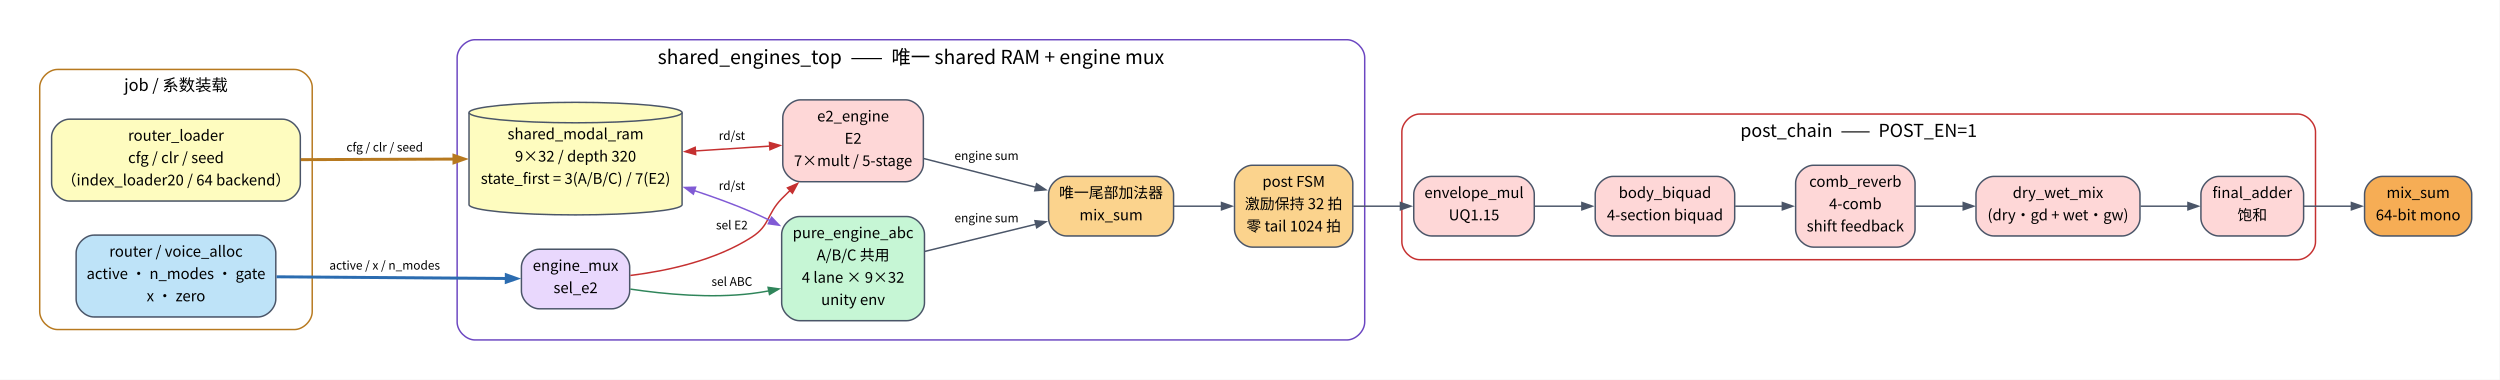
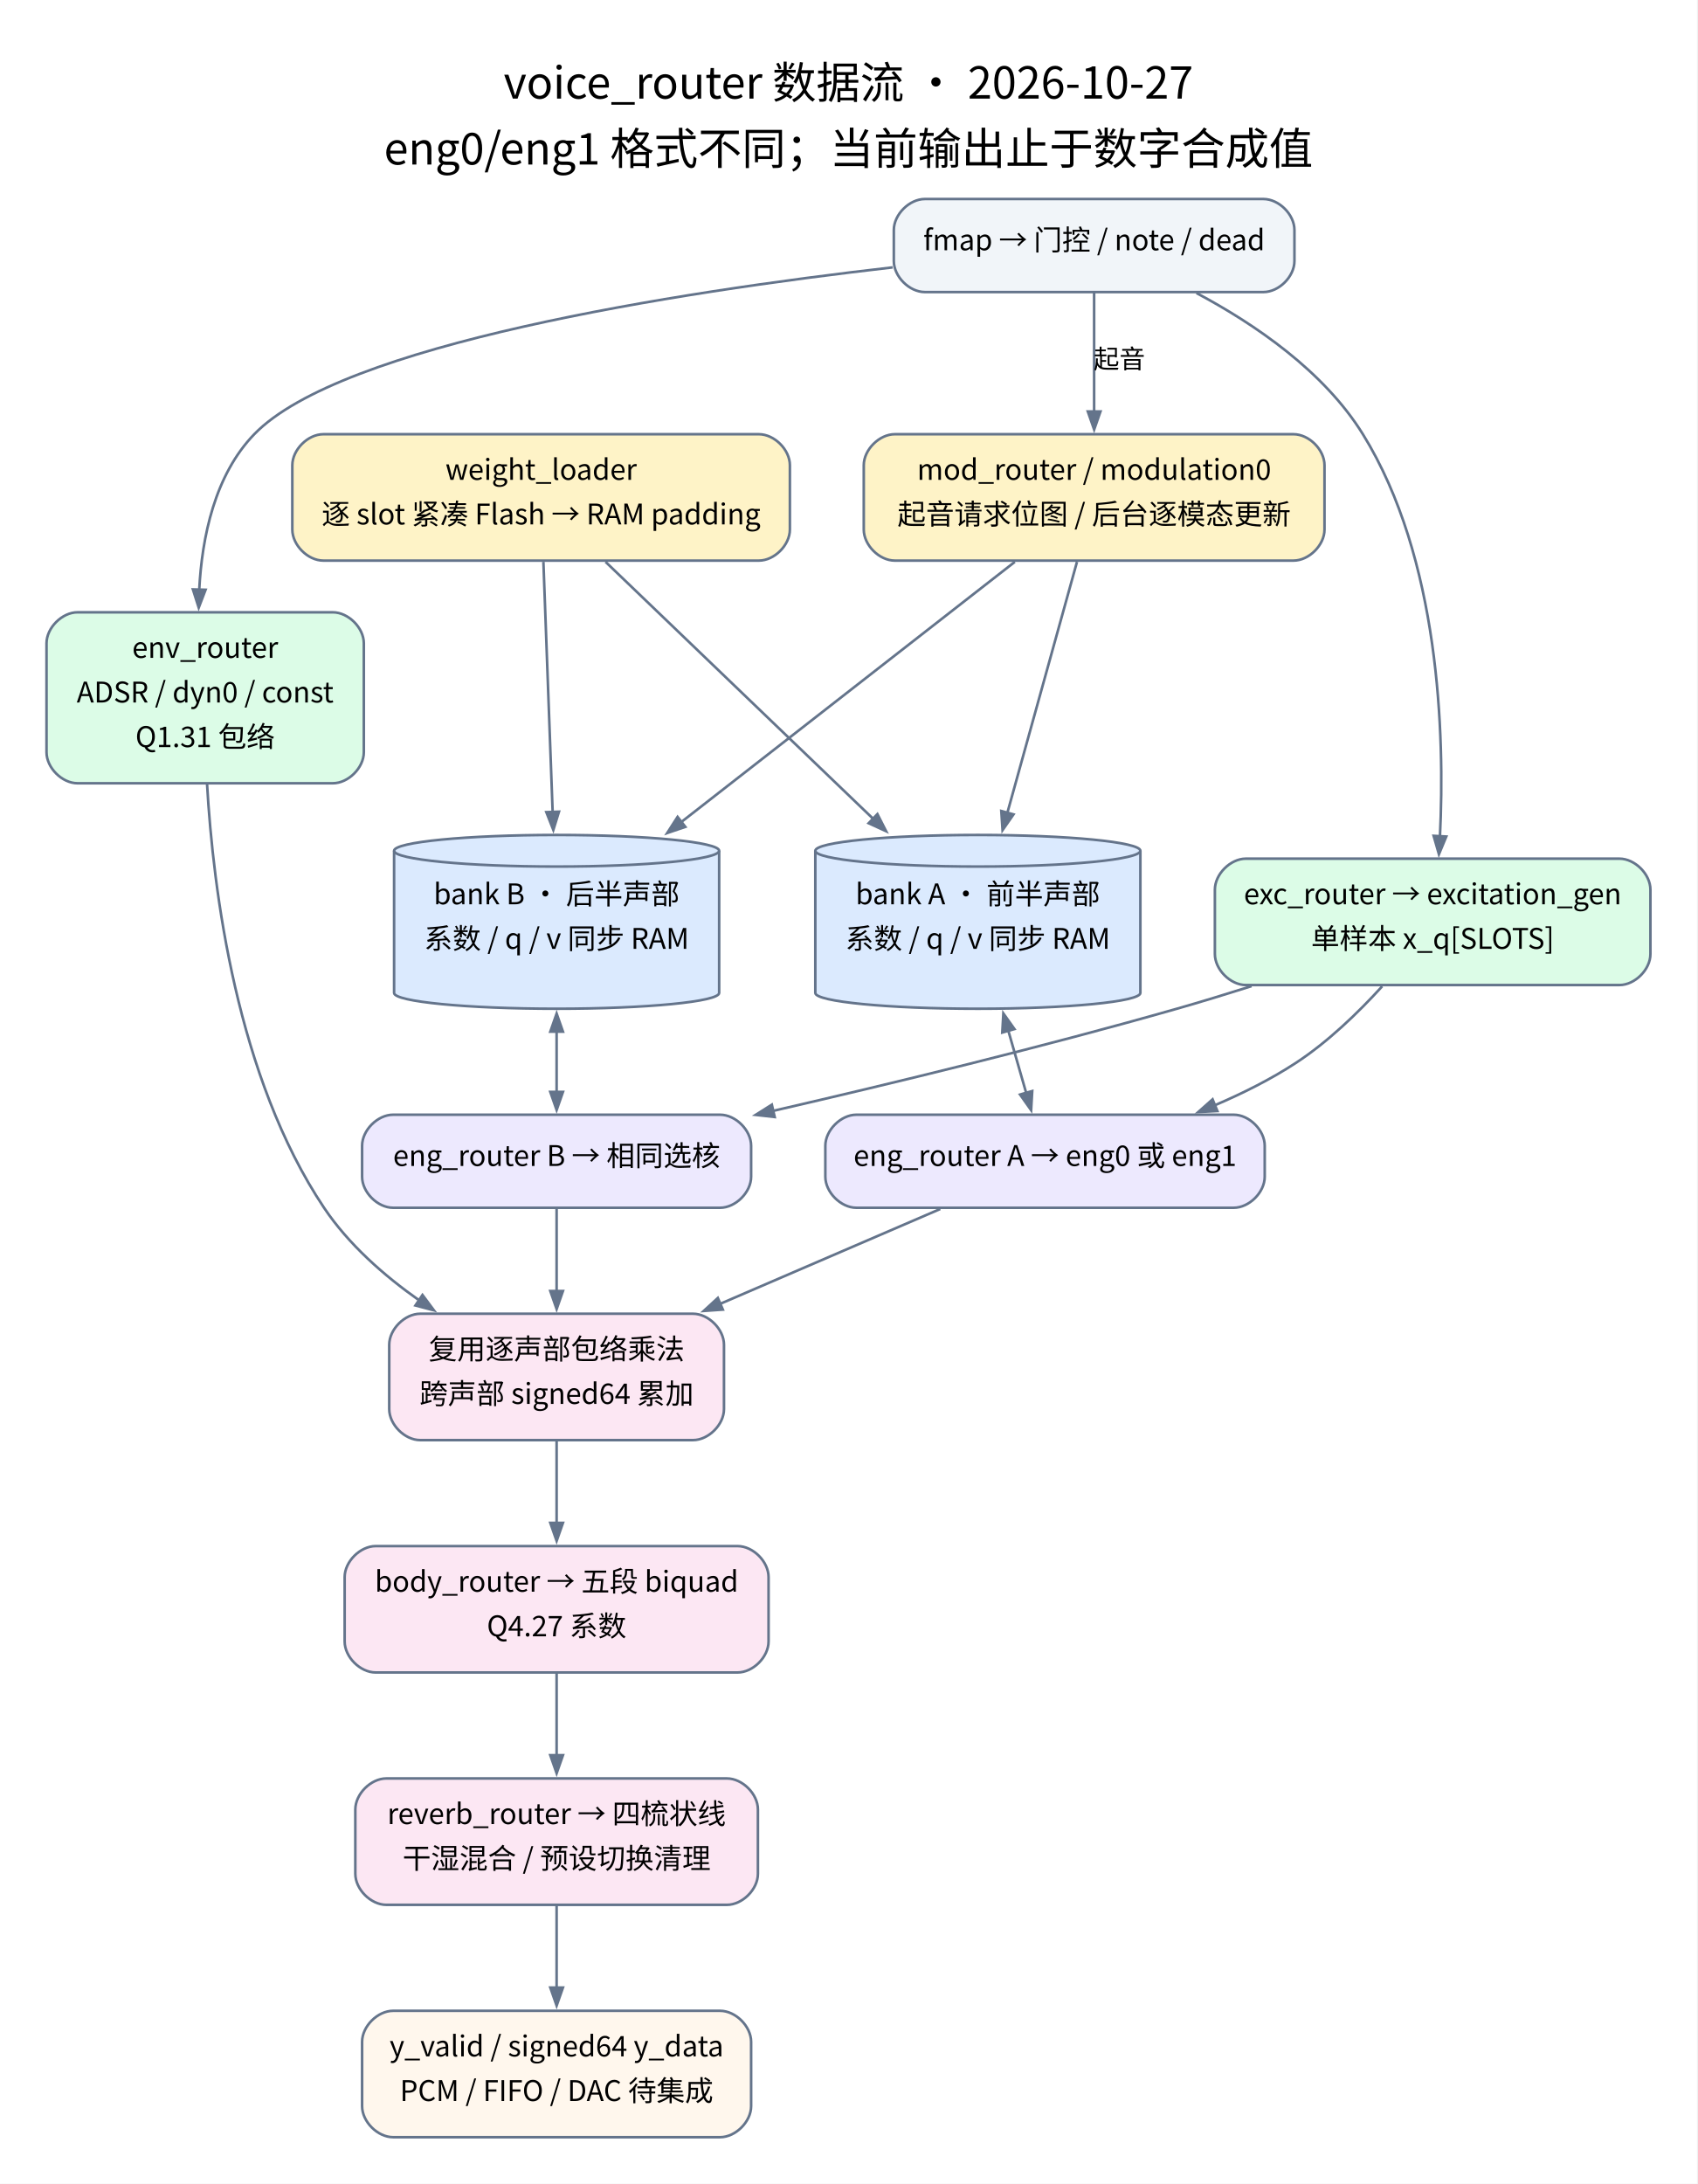
- <svg xmlns="http://www.w3.org/2000/svg" width="1682pt" height="255pt" viewBox="0.00 0.00 1682.00 255.00">
-   <g id="graph0" class="graph" transform="scale(1 1) rotate(0) translate(18.72 236.72)">
-     <polygon fill="white" stroke="none" points="-18.72,18.72 -18.72,-236.72 1662.96,-236.72 1662.96,18.72 -18.72,18.72" />
-     <g id="clust1" class="cluster">
-       <path fill="white" stroke="#b7791f" d="M20,-15C20,-15 179.34,-15 179.34,-15 185.34,-15 191.34,-21 191.34,-27 191.34,-27 191.34,-178 191.34,-178 191.34,-184 185.34,-190 179.34,-190 179.34,-190 20,-190 20,-190 14,-190 8,-184 8,-178 8,-178 8,-27 8,-27 8,-21 14,-15 20,-15" />
-       <text xml:space="preserve" text-anchor="middle" x="99.67" y="-175.55" font-family="Noto Sans CJK TC" font-size="11.00">job / 系数装载</text>
+ <svg xmlns="http://www.w3.org/2000/svg" width="657pt" height="845pt" viewBox="0.00 0.00 657.00 845.00">
+   <g id="graph0" class="graph" transform="scale(1 1) rotate(0) translate(18 826.89)">
+     <polygon fill="white" stroke="none" points="-18,18 -18,-826.89 638.66,-826.89 638.66,18 -18,18" />
+     <text xml:space="preserve" text-anchor="middle" x="310.33" y="-788.74" font-family="Noto Sans CJK SC" font-size="17.00">voice_router 数据流 · 2026-10-27</text>
+     <text xml:space="preserve" text-anchor="middle" x="310.33" y="-763.24" font-family="Noto Sans CJK SC" font-size="17.00">eng0/eng1 格式不同；当前输出止于数字合成值</text>
+     <g id="node1" class="node">
+       <path fill="#f1f5f9" stroke="#64748b" d="M470.91,-749.89C470.91,-749.89 339.88,-749.89 339.88,-749.89 333.88,-749.89 327.88,-743.89 327.88,-737.89 327.88,-737.89 327.88,-725.89 327.88,-725.89 327.88,-719.89 333.88,-713.89 339.88,-713.89 339.88,-713.89 470.91,-713.89 470.91,-713.89 476.91,-713.89 482.91,-719.89 482.91,-725.89 482.91,-725.89 482.91,-737.89 482.91,-737.89 482.91,-743.89 476.91,-749.89 470.91,-749.89" />
+       <text xml:space="preserve" text-anchor="middle" x="405.39" y="-730.06" font-family="Noto Sans CJK SC" font-size="11.00">fmap → 门控 / note / dead</text>
    </g>
-     <g id="clust2" class="cluster">
-       <path fill="white" stroke="#6b46c1" d="M300.84,-8C300.84,-8 887.45,-8 887.45,-8 893.45,-8 899.45,-14 899.45,-20 899.45,-20 899.45,-198 899.45,-198 899.45,-204 893.45,-210 887.45,-210 887.45,-210 300.84,-210 300.84,-210 294.84,-210 288.84,-204 288.84,-198 288.84,-198 288.84,-20 288.84,-20 288.84,-14 294.84,-8 300.84,-8" />
-       <text xml:space="preserve" text-anchor="middle" x="594.15" y="-193.65" font-family="Noto Sans CJK TC" font-size="13.00">shared_engines_top  ——  唯一 shared RAM + engine mux</text>
+     <g id="node2" class="node">
+       <path fill="#dcfce7" stroke="#64748b" d="M608.66,-494.67C608.66,-494.67 464.12,-494.67 464.12,-494.67 458.12,-494.67 452.12,-488.67 452.12,-482.67 452.12,-482.67 452.12,-457.77 452.12,-457.77 452.12,-451.77 458.12,-445.77 464.12,-445.77 464.12,-445.77 608.66,-445.77 608.66,-445.77 614.66,-445.77 620.66,-451.77 620.66,-457.77 620.66,-457.77 620.66,-482.67 620.66,-482.67 620.66,-488.67 614.66,-494.67 608.66,-494.67" />
+       <text xml:space="preserve" text-anchor="middle" x="536.39" y="-477.02" font-family="Noto Sans CJK SC" font-size="11.00">exc_router → excitation_gen</text>
+       <text xml:space="preserve" text-anchor="middle" x="536.39" y="-459.77" font-family="Noto Sans CJK SC" font-size="11.00">单样本 x_q[SLOTS]</text>
    </g>
-     <g id="clust3" class="cluster">
-       <path fill="white" stroke="#c53030" d="M936.45,-62C936.45,-62 1527.15,-62 1527.15,-62 1533.15,-62 1539.15,-68 1539.15,-74 1539.15,-74 1539.15,-148 1539.15,-148 1539.15,-154 1533.15,-160 1527.15,-160 1527.15,-160 936.45,-160 936.45,-160 930.45,-160 924.45,-154 924.45,-148 924.45,-148 924.45,-74 924.45,-74 924.45,-68 930.45,-62 936.45,-62" />
-       <text xml:space="preserve" text-anchor="middle" x="1231.8" y="-144.6" font-family="Noto Sans CJK TC" font-size="12.00">post_chain  ——  POST_EN=1</text>
+     <g id="edge1" class="edge">
+       <path fill="none" stroke="#64748b" d="M445,-713.51C467.59,-701.49 494.32,-683.26 509.39,-658.89 539.1,-610.87 541.12,-542.95 539.22,-503.35" />
+       <polygon fill="#64748b" stroke="#64748b" points="541.67,-503.23 538.82,-496.38 536.77,-503.51 541.67,-503.23" />
    </g>
-     <g id="node1" class="node">
-       <path fill="#fefcbf" stroke="#4a5568" d="M171.34,-156.54C171.34,-156.54 28,-156.54 28,-156.54 22,-156.54 16,-150.54 16,-144.54 16,-144.54 16,-113.46 16,-113.46 16,-107.46 22,-101.46 28,-101.46 28,-101.46 171.34,-101.46 171.34,-101.46 177.34,-101.46 183.34,-107.46 183.34,-113.46 183.34,-113.46 183.34,-144.54 183.34,-144.54 183.34,-150.54 177.34,-156.54 171.34,-156.54" />
-       <text xml:space="preserve" text-anchor="middle" x="99.67" y="-142" font-family="Noto Sans CJK TC" font-size="10.00">router_loader</text>
-       <text xml:space="preserve" text-anchor="middle" x="99.67" y="-127" font-family="Noto Sans CJK TC" font-size="10.00">cfg / clr / seed</text>
-       <text xml:space="preserve" text-anchor="middle" x="99.67" y="-112" font-family="Noto Sans CJK TC" font-size="10.00">（index_loader20 / 64 backend）</text>
+     <g id="node3" class="node">
+       <path fill="#dcfce7" stroke="#64748b" d="M110.79,-589.99C110.79,-589.99 12,-589.99 12,-589.99 6,-589.99 0,-583.99 0,-577.99 0,-577.99 0,-535.84 0,-535.84 0,-529.84 6,-523.84 12,-523.84 12,-523.84 110.79,-523.84 110.79,-523.84 116.79,-523.84 122.79,-529.84 122.79,-535.84 122.79,-535.84 122.79,-577.99 122.79,-577.99 122.79,-583.99 116.79,-589.99 110.79,-589.99" />
+       <text xml:space="preserve" text-anchor="middle" x="61.39" y="-572.34" font-family="Noto Sans CJK SC" font-size="11.00">env_router</text>
+       <text xml:space="preserve" text-anchor="middle" x="61.39" y="-555.09" font-family="Noto Sans CJK SC" font-size="11.00">ADSR / dyn0 / const</text>
+       <text xml:space="preserve" text-anchor="middle" x="61.39" y="-537.84" font-family="Noto Sans CJK SC" font-size="11.00">Q1.31 包络</text>
+     </g>
+     <g id="edge2" class="edge">
+       <path fill="none" stroke="#64748b" d="M327.42,-723.44C242.43,-713.69 114.02,-693.6 80.39,-658.89 65.13,-643.12 60.14,-619.18 59.09,-598.57" />
+       <polygon fill="#64748b" stroke="#64748b" points="61.55,-598.71 58.9,-591.78 56.65,-598.85 61.55,-598.71" />
+     </g>
+     <g id="node5" class="node">
+       <path fill="#fef3c7" stroke="#64748b" d="M482.54,-658.89C482.54,-658.89 328.25,-658.89 328.25,-658.89 322.25,-658.89 316.25,-652.89 316.25,-646.89 316.25,-646.89 316.25,-621.99 316.25,-621.99 316.25,-615.99 322.25,-609.99 328.25,-609.99 328.25,-609.99 482.54,-609.99 482.54,-609.99 488.54,-609.99 494.54,-615.99 494.54,-621.99 494.54,-621.99 494.54,-646.89 494.54,-646.89 494.54,-652.89 488.54,-658.89 482.54,-658.89" />
+       <text xml:space="preserve" text-anchor="middle" x="405.39" y="-641.24" font-family="Noto Sans CJK SC" font-size="11.00">mod_router / modulation0</text>
+       <text xml:space="preserve" text-anchor="middle" x="405.39" y="-623.99" font-family="Noto Sans CJK SC" font-size="11.00">起音请求位图 / 后台逐模态更新</text>
+     </g>
+     <g id="edge3" class="edge">
+       <path fill="none" stroke="#64748b" d="M405.39,-713.82C405.39,-700.97 405.39,-682.98 405.39,-667.48" />
+       <polygon fill="#64748b" stroke="#64748b" points="407.85,-667.68 405.4,-660.68 402.95,-667.68 407.85,-667.68" />
+       <text xml:space="preserve" text-anchor="middle" x="415.14" y="-684.39" font-family="Noto Sans CJK SC" font-size="10.00">起音</text>
+     </g>
+     <g id="node8" class="node">
+       <path fill="#ede9fe" stroke="#64748b" d="M459.41,-395.6C459.41,-395.6 313.38,-395.6 313.38,-395.6 307.38,-395.6 301.38,-389.6 301.38,-383.6 301.38,-383.6 301.38,-371.6 301.38,-371.6 301.38,-365.6 307.38,-359.6 313.38,-359.6 313.38,-359.6 459.41,-359.6 459.41,-359.6 465.41,-359.6 471.41,-365.6 471.41,-371.6 471.41,-371.6 471.41,-383.6 471.41,-383.6 471.41,-389.6 465.41,-395.6 459.41,-395.6" />
+       <text xml:space="preserve" text-anchor="middle" x="386.39" y="-375.77" font-family="Noto Sans CJK SC" font-size="11.00">eng_router A → eng0 或 eng1</text>
+     </g>
+     <g id="edge10" class="edge">
+       <path fill="none" stroke="#64748b" d="M516.86,-445.28C507.56,-435.07 495.78,-423.68 483.39,-415.6 473.8,-409.34 462.98,-403.91 452.15,-399.28" />
+       <polygon fill="#64748b" stroke="#64748b" points="453.09,-397.02 445.68,-396.63 451.23,-401.55 453.09,-397.02" />
+     </g>
+     <g id="node9" class="node">
+       <path fill="#ede9fe" stroke="#64748b" d="M260.66,-395.6C260.66,-395.6 134.12,-395.6 134.12,-395.6 128.12,-395.6 122.12,-389.6 122.12,-383.6 122.12,-383.6 122.12,-371.6 122.12,-371.6 122.12,-365.6 128.12,-359.6 134.12,-359.6 134.12,-359.6 260.66,-359.6 260.66,-359.6 266.66,-359.6 272.66,-365.6 272.66,-371.6 272.66,-371.6 272.66,-383.6 272.66,-383.6 272.66,-389.6 266.66,-395.6 260.66,-395.6" />
+       <text xml:space="preserve" text-anchor="middle" x="197.39" y="-375.77" font-family="Noto Sans CJK SC" font-size="11.00">eng_router B → 相同选核</text>
+     </g>
+     <g id="edge11" class="edge">
+       <path fill="none" stroke="#64748b" d="M466.31,-445.35C456.63,-442.28 446.79,-439.28 437.39,-436.6 385.87,-421.91 327.44,-407.74 281.14,-397.08" />
+       <polygon fill="#64748b" stroke="#64748b" points="281.78,-394.71 274.41,-395.54 280.68,-399.49 281.78,-394.71" />
+     </g>
+     <g id="node10" class="node">
+       <path fill="#fce7f3" stroke="#64748b" d="M250.16,-318.6C250.16,-318.6 144.62,-318.6 144.62,-318.6 138.62,-318.6 132.62,-312.6 132.62,-306.6 132.62,-306.6 132.62,-281.7 132.62,-281.7 132.62,-275.7 138.62,-269.7 144.62,-269.7 144.62,-269.7 250.16,-269.7 250.16,-269.7 256.16,-269.7 262.16,-275.7 262.16,-281.7 262.16,-281.7 262.16,-306.6 262.16,-306.6 262.16,-312.6 256.16,-318.6 250.16,-318.6" />
+       <text xml:space="preserve" text-anchor="middle" x="197.39" y="-300.95" font-family="Noto Sans CJK SC" font-size="11.00">复用逐声部包络乘法</text>
+       <text xml:space="preserve" text-anchor="middle" x="197.39" y="-283.7" font-family="Noto Sans CJK SC" font-size="11.00">跨声部 signed64 累加</text>
+     </g>
+     <g id="edge14" class="edge">
+       <path fill="none" stroke="#64748b" d="M62.12,-523.62C64.5,-482.3 73.62,-410.07 107.39,-359.6 116.86,-345.46 130.53,-333.4 144.38,-323.66" />
+       <polygon fill="#64748b" stroke="#64748b" points="145.49,-325.86 149.92,-319.91 142.75,-321.8 145.49,-325.86" />
+     </g>
+     <g id="node4" class="node">
+       <path fill="#fef3c7" stroke="#64748b" d="M275.66,-658.89C275.66,-658.89 107.12,-658.89 107.12,-658.89 101.12,-658.89 95.12,-652.89 95.12,-646.89 95.12,-646.89 95.12,-621.99 95.12,-621.99 95.12,-615.99 101.12,-609.99 107.12,-609.99 107.12,-609.99 275.66,-609.99 275.66,-609.99 281.66,-609.99 287.66,-615.99 287.66,-621.99 287.66,-621.99 287.66,-646.89 287.66,-646.89 287.66,-652.89 281.66,-658.89 275.66,-658.89" />
+       <text xml:space="preserve" text-anchor="middle" x="191.39" y="-641.24" font-family="Noto Sans CJK SC" font-size="11.00">weight_loader</text>
+       <text xml:space="preserve" text-anchor="middle" x="191.39" y="-623.99" font-family="Noto Sans CJK SC" font-size="11.00">逐 slot 紧凑 Flash → RAM padding</text>
    </g>
    <g id="node6" class="node">
-       <path fill="#fefcbf" stroke="#4a5568" d="M440.18,-160.98C440.18,-164.78 408.06,-167.87 368.51,-167.87 328.96,-167.87 296.84,-164.78 296.84,-160.98 296.84,-160.98 296.84,-99.02 296.84,-99.02 296.84,-95.22 328.96,-92.13 368.51,-92.13 408.06,-92.13 440.18,-95.22 440.18,-99.02 440.18,-99.02 440.18,-160.98 440.18,-160.98" />
-       <path fill="none" stroke="#4a5568" d="M440.18,-160.98C440.18,-157.18 408.06,-154.1 368.51,-154.1 328.96,-154.1 296.84,-157.18 296.84,-160.98" />
-       <text xml:space="preserve" text-anchor="middle" x="368.51" y="-143" font-family="Noto Sans CJK TC" font-size="10.00">shared_modal_ram</text>
-       <text xml:space="preserve" text-anchor="middle" x="368.51" y="-128" font-family="Noto Sans CJK TC" font-size="10.00">9×32 / depth 320</text>
-       <text xml:space="preserve" text-anchor="middle" x="368.51" y="-113" font-family="Noto Sans CJK TC" font-size="10.00">state_first = 3(A/B/C) / 7(E2)</text>
-     </g>
-     <g id="edge1" class="edge">
-       <path fill="none" stroke="#b7791f" stroke-width="2" d="M183.64,-129.31C217.06,-129.44 255.44,-129.58 288.46,-129.7" />
-       <polygon fill="#b7791f" stroke="#b7791f" stroke-width="2" points="286.7,-132.15 293.71,-129.72 286.72,-127.25 286.7,-132.15" />
-       <text xml:space="preserve" text-anchor="middle" x="240.09" y="-134.8" font-family="Noto Sans CJK TC" font-size="8.00">cfg / clr / seed</text>
-     </g>
-     <g id="node2" class="node">
-       <path fill="#bee3f8" stroke="#4a5568" d="M154.84,-78.54C154.84,-78.54 44.5,-78.54 44.5,-78.54 38.5,-78.54 32.5,-72.54 32.5,-66.54 32.5,-66.54 32.5,-35.46 32.5,-35.46 32.5,-29.46 38.5,-23.46 44.5,-23.46 44.5,-23.46 154.84,-23.46 154.84,-23.46 160.84,-23.46 166.84,-29.46 166.84,-35.46 166.84,-35.46 166.84,-66.54 166.84,-66.54 166.84,-72.54 160.84,-78.54 154.84,-78.54" />
-       <text xml:space="preserve" text-anchor="middle" x="99.67" y="-64" font-family="Noto Sans CJK TC" font-size="10.00">router / voice_alloc</text>
-       <text xml:space="preserve" text-anchor="middle" x="99.67" y="-49" font-family="Noto Sans CJK TC" font-size="10.00">active · n_modes · gate</text>
-       <text xml:space="preserve" text-anchor="middle" x="99.67" y="-34" font-family="Noto Sans CJK TC" font-size="10.00">x · zero</text>
-     </g>
-     <g id="node3" class="node">
-       <path fill="#e9d8fd" stroke="#4a5568" d="M392.93,-69.04C392.93,-69.04 344.09,-69.04 344.09,-69.04 338.09,-69.04 332.09,-63.04 332.09,-57.04 332.09,-57.04 332.09,-40.96 332.09,-40.96 332.09,-34.96 338.09,-28.96 344.09,-28.96 344.09,-28.96 392.93,-28.96 392.93,-28.96 398.93,-28.96 404.93,-34.96 404.93,-40.96 404.93,-40.96 404.93,-57.04 404.93,-57.04 404.93,-63.04 398.93,-69.04 392.93,-69.04" />
-       <text xml:space="preserve" text-anchor="middle" x="368.51" y="-54.5" font-family="Noto Sans CJK TC" font-size="10.00">engine_mux</text>
-       <text xml:space="preserve" text-anchor="middle" x="368.51" y="-39.5" font-family="Noto Sans CJK TC" font-size="10.00">sel_e2</text>
-     </g>
-     <g id="edge2" class="edge">
-       <path fill="none" stroke="#2b6cb0" stroke-width="2" d="M167.32,-50.5C216.13,-50.13 281.01,-49.65 323.49,-49.33" />
-       <polygon fill="#2b6cb0" stroke="#2b6cb0" stroke-width="2" points="321.93,-51.79 328.91,-49.29 321.89,-46.89 321.93,-51.79" />
-       <text xml:space="preserve" text-anchor="middle" x="240.09" y="-55.33" font-family="Noto Sans CJK TC" font-size="8.00">active / x / n_modes</text>
-     </g>
-     <g id="node4" class="node">
-       <path fill="#c6f6d5" stroke="#4a5568" d="M591.27,-91.04C591.27,-91.04 519.18,-91.04 519.18,-91.04 513.18,-91.04 507.18,-85.04 507.18,-79.04 507.18,-79.04 507.18,-32.96 507.18,-32.96 507.18,-26.96 513.18,-20.96 519.18,-20.96 519.18,-20.96 591.27,-20.96 591.27,-20.96 597.27,-20.96 603.27,-26.96 603.27,-32.96 603.27,-32.96 603.27,-79.04 603.27,-79.04 603.27,-85.04 597.27,-91.04 591.27,-91.04" />
-       <text xml:space="preserve" text-anchor="middle" x="555.23" y="-76.5" font-family="Noto Sans CJK TC" font-size="10.00">pure_engine_abc</text>
-       <text xml:space="preserve" text-anchor="middle" x="555.23" y="-61.5" font-family="Noto Sans CJK TC" font-size="10.00">A/B/C 共用</text>
-       <text xml:space="preserve" text-anchor="middle" x="555.23" y="-46.5" font-family="Noto Sans CJK TC" font-size="10.00">4 lane × 9×32</text>
-       <text xml:space="preserve" text-anchor="middle" x="555.23" y="-31.5" font-family="Noto Sans CJK TC" font-size="10.00">unity env</text>
-     </g>
-     <g id="edge3" class="edge">
-       <path fill="none" stroke="#2f855a" d="M405.38,-42.22C428.72,-38.75 459.82,-35.88 487.18,-39.25 491,-39.72 494.91,-40.33 498.84,-41.05" />
-       <polygon fill="#2f855a" stroke="#2f855a" points="498.05,-43.39 505.4,-42.35 499.01,-38.59 498.05,-43.39" />
-       <text xml:space="preserve" text-anchor="middle" x="473.68" y="-44.4" font-family="Noto Sans CJK TC" font-size="8.00">sel ABC</text>
-     </g>
-     <g id="node5" class="node">
-       <path fill="#fed7d7" stroke="#4a5568" d="M590.52,-169.54C590.52,-169.54 519.93,-169.54 519.93,-169.54 513.93,-169.54 507.93,-163.54 507.93,-157.54 507.93,-157.54 507.93,-126.46 507.93,-126.46 507.93,-120.46 513.93,-114.46 519.93,-114.46 519.93,-114.46 590.52,-114.46 590.52,-114.46 596.52,-114.46 602.52,-120.46 602.52,-126.46 602.52,-126.46 602.52,-157.54 602.52,-157.54 602.52,-163.54 596.52,-169.54 590.52,-169.54" />
-       <text xml:space="preserve" text-anchor="middle" x="555.23" y="-155" font-family="Noto Sans CJK TC" font-size="10.00">e2_engine</text>
-       <text xml:space="preserve" text-anchor="middle" x="555.23" y="-140" font-family="Noto Sans CJK TC" font-size="10.00">E2</text>
-       <text xml:space="preserve" text-anchor="middle" x="555.23" y="-125" font-family="Noto Sans CJK TC" font-size="10.00">7×mult / 5-stage</text>
+       <path fill="#dbeafe" stroke="#64748b" d="M423.29,-497.72C423.29,-501.1 395.1,-503.84 360.39,-503.84 325.69,-503.84 297.5,-501.1 297.5,-497.72 297.5,-497.72 297.5,-442.71 297.5,-442.71 297.5,-439.34 325.69,-436.6 360.39,-436.6 395.1,-436.6 423.29,-439.34 423.29,-442.71 423.29,-442.71 423.29,-497.72 423.29,-497.72" />
+       <path fill="none" stroke="#64748b" d="M423.29,-497.72C423.29,-494.35 395.1,-491.61 360.39,-491.61 325.69,-491.61 297.5,-494.35 297.5,-497.72" />
+       <text xml:space="preserve" text-anchor="middle" x="360.39" y="-477.02" font-family="Noto Sans CJK SC" font-size="11.00">bank A · 前半声部</text>
+       <text xml:space="preserve" text-anchor="middle" x="360.39" y="-459.77" font-family="Noto Sans CJK SC" font-size="11.00">系数 / q / v 同步 RAM</text>
    </g>
    <g id="edge4" class="edge">
-       <path fill="none" stroke="#c53030" d="M405.4,-51.39C430.06,-54.45 462.64,-61.42 487.18,-77.25 499.36,-85.11 497.1,-92.59 507.18,-103 509.03,-104.91 510.96,-106.81 512.95,-108.7" />
-       <polygon fill="#c53030" stroke="#c53030" points="511.1,-110.33 517.92,-113.26 514.42,-106.72 511.1,-110.33" />
-       <text xml:space="preserve" text-anchor="middle" x="473.68" y="-82.4" font-family="Noto Sans CJK TC" font-size="8.00">sel E2</text>
+       <path fill="none" stroke="#64748b" d="M216.33,-609.5C243.65,-583.28 287.85,-540.85 320.1,-509.89" />
+       <polygon fill="#64748b" stroke="#64748b" points="321.53,-511.92 324.89,-505.3 318.14,-508.38 321.53,-511.92" />
    </g>
    <g id="node7" class="node">
-       <path fill="#fbd38d" stroke="#4a5568" d="M758.86,-118.04C758.86,-118.04 698.77,-118.04 698.77,-118.04 692.77,-118.04 686.77,-112.04 686.77,-106.04 686.77,-106.04 686.77,-89.96 686.77,-89.96 686.77,-83.96 692.77,-77.96 698.77,-77.96 698.77,-77.96 758.86,-77.96 758.86,-77.96 764.86,-77.96 770.86,-83.96 770.86,-89.96 770.86,-89.96 770.86,-106.04 770.86,-106.04 770.86,-112.04 764.86,-118.04 758.86,-118.04" />
-       <text xml:space="preserve" text-anchor="middle" x="728.82" y="-103.5" font-family="Noto Sans CJK TC" font-size="10.00">唯一尾部加法器</text>
-       <text xml:space="preserve" text-anchor="middle" x="728.82" y="-88.5" font-family="Noto Sans CJK TC" font-size="10.00">mix_sum</text>
+       <path fill="#dbeafe" stroke="#64748b" d="M260.29,-497.72C260.29,-501.1 232.1,-503.84 197.39,-503.84 162.69,-503.84 134.5,-501.1 134.5,-497.72 134.5,-497.72 134.5,-442.71 134.5,-442.71 134.5,-439.34 162.69,-436.6 197.39,-436.6 232.1,-436.6 260.29,-439.34 260.29,-442.71 260.29,-442.71 260.29,-497.72 260.29,-497.72" />
+       <path fill="none" stroke="#64748b" d="M260.29,-497.72C260.29,-494.35 232.1,-491.61 197.39,-491.61 162.69,-491.61 134.5,-494.35 134.5,-497.72" />
+       <text xml:space="preserve" text-anchor="middle" x="197.39" y="-477.02" font-family="Noto Sans CJK SC" font-size="11.00">bank B · 后半声部</text>
+       <text xml:space="preserve" text-anchor="middle" x="197.39" y="-459.77" font-family="Noto Sans CJK SC" font-size="11.00">系数 / q / v 同步 RAM</text>
+     </g>
+     <g id="edge5" class="edge">
+       <path fill="none" stroke="#64748b" d="M192.28,-609.5C193.22,-584.05 194.73,-543.3 195.86,-512.62" />
+       <polygon fill="#64748b" stroke="#64748b" points="198.31,-512.85 196.12,-505.77 193.41,-512.67 198.31,-512.85" />
+     </g>
+     <g id="edge6" class="edge">
+       <path fill="none" stroke="#64748b" d="M398.76,-609.5C391.66,-583.94 380.29,-542.95 371.77,-512.23" />
+       <polygon fill="#64748b" stroke="#64748b" points="374.2,-511.8 369.96,-505.71 369.47,-513.11 374.2,-511.8" />
    </g>
    <g id="edge7" class="edge">
-       <path fill="none" stroke="#4a5568" d="M603.57,-67.59C626.82,-73.28 654.81,-80.13 678.34,-85.89" />
-       <polygon fill="#4a5568" stroke="#4a5568" points="677.61,-88.23 684.99,-87.52 678.78,-83.47 677.61,-88.23" />
-       <text xml:space="preserve" text-anchor="middle" x="645.02" y="-87.15" font-family="Noto Sans CJK TC" font-size="8.00">engine sum</text>
+       <path fill="none" stroke="#64748b" d="M374.7,-609.5C340.59,-582.9 285.07,-539.6 245.25,-508.54" />
+       <polygon fill="#64748b" stroke="#64748b" points="247.21,-506.97 240.19,-504.59 244.2,-510.83 247.21,-506.97" />
    </g>
    <g id="edge8" class="edge">
-       <path fill="none" stroke="#4a5568" d="M602.66,-130.09C626.01,-124.11 654.33,-116.84 678.11,-110.74" />
-       <polygon fill="#4a5568" stroke="#4a5568" points="678.69,-113.13 684.86,-109.02 677.47,-108.38 678.69,-113.13" />
-       <text xml:space="preserve" text-anchor="middle" x="645.02" y="-129.09" font-family="Noto Sans CJK TC" font-size="8.00">engine sum</text>
-     </g>
-     <g id="edge5" class="edge">
-       <path fill="none" stroke="#805ad5" d="M448.16,-108.56C461.36,-104.22 474.79,-99.33 487.18,-94 491.25,-92.25 495.39,-90.31 499.51,-88.27" />
-       <polygon fill="#805ad5" stroke="#805ad5" points="447.77,-106.11 441.86,-110.59 449.27,-110.78 447.77,-106.11" />
-       <polygon fill="#805ad5" stroke="#805ad5" points="500.43,-90.56 505.55,-85.19 498.2,-86.19 500.43,-90.56" />
-       <text xml:space="preserve" text-anchor="middle" x="473.68" y="-108.94" font-family="Noto Sans CJK TC" font-size="8.00">rd/st</text>
-     </g>
-     <g id="edge6" class="edge">
-       <path fill="none" stroke="#c53030" d="M449.16,-135.17C466.15,-136.28 483.74,-137.42 499.55,-138.45" />
-       <polygon fill="#c53030" stroke="#c53030" points="449.32,-132.73 442.17,-134.72 449,-137.62 449.32,-132.73" />
-       <polygon fill="#c53030" stroke="#c53030" points="498.98,-140.87 506.13,-138.88 499.3,-135.98 498.98,-140.87" />
-       <text xml:space="preserve" text-anchor="middle" x="473.68" y="-142.58" font-family="Noto Sans CJK TC" font-size="8.00">rd/st</text>
-     </g>
-     <g id="node8" class="node">
-       <path fill="#fbd38d" stroke="#4a5568" d="M879.45,-125.54C879.45,-125.54 823.86,-125.54 823.86,-125.54 817.86,-125.54 811.86,-119.54 811.86,-113.54 811.86,-113.54 811.86,-82.46 811.86,-82.46 811.86,-76.46 817.86,-70.46 823.86,-70.46 823.86,-70.46 879.45,-70.46 879.45,-70.46 885.45,-70.46 891.45,-76.46 891.45,-82.46 891.45,-82.46 891.45,-113.54 891.45,-113.54 891.45,-119.54 885.45,-125.54 879.45,-125.54" />
-       <text xml:space="preserve" text-anchor="middle" x="851.66" y="-111" font-family="Noto Sans CJK TC" font-size="10.00">post FSM</text>
-       <text xml:space="preserve" text-anchor="middle" x="851.66" y="-96" font-family="Noto Sans CJK TC" font-size="10.00">激励保持 32 拍</text>
-       <text xml:space="preserve" text-anchor="middle" x="851.66" y="-81" font-family="Noto Sans CJK TC" font-size="10.00">零 tail 1024 拍</text>
+       <path fill="none" stroke="#64748b" d="M372.19,-428.1C374.58,-419.77 377.02,-411.26 379.2,-403.69" />
+       <polygon fill="#64748b" stroke="#64748b" points="369.85,-427.39 370.27,-434.79 374.56,-428.74 369.85,-427.39" />
+       <polygon fill="#64748b" stroke="#64748b" points="381.44,-404.76 381.01,-397.36 376.73,-403.41 381.44,-404.76" />
    </g>
    <g id="edge9" class="edge">
-       <path fill="none" stroke="#4a5568" d="M771.06,-98C781.42,-98 792.62,-98 803.25,-98" />
-       <polygon fill="#4a5568" stroke="#4a5568" points="803.12,-100.45 810.12,-98 803.12,-95.55 803.12,-100.45" />
+       <path fill="none" stroke="#64748b" d="M197.39,-427.77C197.39,-419.69 197.39,-411.46 197.39,-404.09" />
+       <polygon fill="#64748b" stroke="#64748b" points="194.95,-427.73 197.4,-434.73 199.85,-427.73 194.95,-427.73" />
+       <polygon fill="#64748b" stroke="#64748b" points="199.85,-404.42 197.4,-397.42 194.95,-404.42 199.85,-404.42" />
    </g>
-     <g id="node9" class="node">
-       <path fill="#fed7d7" stroke="#4a5568" d="M1001.54,-118.04C1001.54,-118.04 944.45,-118.04 944.45,-118.04 938.45,-118.04 932.45,-112.04 932.45,-106.04 932.45,-106.04 932.45,-89.96 932.45,-89.96 932.45,-83.96 938.45,-77.96 944.45,-77.96 944.45,-77.96 1001.54,-77.96 1001.54,-77.96 1007.54,-77.96 1013.54,-83.96 1013.54,-89.96 1013.54,-89.96 1013.54,-106.04 1013.54,-106.04 1013.54,-112.04 1007.54,-118.04 1001.54,-118.04" />
-       <text xml:space="preserve" text-anchor="middle" x="973" y="-103.5" font-family="Noto Sans CJK TC" font-size="10.00">envelope_mul</text>
-       <text xml:space="preserve" text-anchor="middle" x="973" y="-88.5" font-family="Noto Sans CJK TC" font-size="10.00">UQ1.15</text>
+     <g id="edge12" class="edge">
+       <path fill="none" stroke="#64748b" d="M345.85,-359.13C321.06,-348.45 288.83,-334.55 260.73,-322.45" />
+       <polygon fill="#64748b" stroke="#64748b" points="261.72,-320.2 254.32,-319.68 259.78,-324.7 261.72,-320.2" />
    </g>
-     <g id="edge10" class="edge">
-       <path fill="none" stroke="#4a5568" d="M891.73,-98C901.92,-98 913.03,-98 923.64,-98" />
-       <polygon fill="#4a5568" stroke="#4a5568" points="923.5,-100.45 930.5,-98 923.5,-95.55 923.5,-100.45" />
-     </g>
-     <g id="node10" class="node">
-       <path fill="#fed7d7" stroke="#4a5568" d="M1136.38,-118.04C1136.38,-118.04 1066.54,-118.04 1066.54,-118.04 1060.54,-118.04 1054.54,-112.04 1054.54,-106.04 1054.54,-106.04 1054.54,-89.96 1054.54,-89.96 1054.54,-83.96 1060.54,-77.96 1066.54,-77.96 1066.54,-77.96 1136.38,-77.96 1136.38,-77.96 1142.38,-77.96 1148.38,-83.96 1148.38,-89.96 1148.38,-89.96 1148.38,-106.04 1148.38,-106.04 1148.38,-112.04 1142.38,-118.04 1136.38,-118.04" />
-       <text xml:space="preserve" text-anchor="middle" x="1101.46" y="-103.5" font-family="Noto Sans CJK TC" font-size="10.00">body_biquad</text>
-       <text xml:space="preserve" text-anchor="middle" x="1101.46" y="-88.5" font-family="Noto Sans CJK TC" font-size="10.00">4-section biquad</text>
-     </g>
-     <g id="edge11" class="edge">
-       <path fill="none" stroke="#4a5568" d="M1014.01,-98C1024.06,-98 1035.02,-98 1045.65,-98" />
-       <polygon fill="#4a5568" stroke="#4a5568" points="1045.57,-100.45 1052.57,-98 1045.57,-95.55 1045.57,-100.45" />
+     <g id="edge13" class="edge">
+       <path fill="none" stroke="#64748b" d="M197.39,-359.33C197.39,-350.04 197.39,-338.29 197.39,-327.39" />
+       <polygon fill="#64748b" stroke="#64748b" points="199.85,-327.4 197.4,-320.4 194.95,-327.4 199.85,-327.4" />
    </g>
    <g id="node11" class="node">
-       <path fill="#fed7d7" stroke="#4a5568" d="M1257.72,-125.54C1257.72,-125.54 1201.38,-125.54 1201.38,-125.54 1195.38,-125.54 1189.38,-119.54 1189.38,-113.54 1189.38,-113.54 1189.38,-82.46 1189.38,-82.46 1189.38,-76.46 1195.38,-70.46 1201.38,-70.46 1201.38,-70.46 1257.72,-70.46 1257.72,-70.46 1263.72,-70.46 1269.72,-76.46 1269.72,-82.46 1269.72,-82.46 1269.72,-113.54 1269.72,-113.54 1269.72,-119.54 1263.72,-125.54 1257.72,-125.54" />
-       <text xml:space="preserve" text-anchor="middle" x="1229.55" y="-111" font-family="Noto Sans CJK TC" font-size="10.00">comb_reverb</text>
-       <text xml:space="preserve" text-anchor="middle" x="1229.55" y="-96" font-family="Noto Sans CJK TC" font-size="10.00">4-comb</text>
-       <text xml:space="preserve" text-anchor="middle" x="1229.55" y="-81" font-family="Noto Sans CJK TC" font-size="10.00">shift feedback</text>
+       <path fill="#fce7f3" stroke="#64748b" d="M267.41,-228.7C267.41,-228.7 127.38,-228.7 127.38,-228.7 121.38,-228.7 115.37,-222.7 115.37,-216.7 115.37,-216.7 115.37,-191.8 115.37,-191.8 115.37,-185.8 121.37,-179.8 127.37,-179.8 127.37,-179.8 267.41,-179.8 267.41,-179.8 273.41,-179.8 279.41,-185.8 279.41,-191.8 279.41,-191.8 279.41,-216.7 279.41,-216.7 279.41,-222.7 273.41,-228.7 267.41,-228.7" />
+       <text xml:space="preserve" text-anchor="middle" x="197.39" y="-211.05" font-family="Noto Sans CJK SC" font-size="11.00">body_router → 五段 biquad</text>
+       <text xml:space="preserve" text-anchor="middle" x="197.39" y="-193.8" font-family="Noto Sans CJK SC" font-size="11.00">Q4.27 系数</text>
    </g>
-     <g id="edge12" class="edge">
-       <path fill="none" stroke="#4a5568" d="M1148.7,-98C1159.12,-98 1170.21,-98 1180.7,-98" />
-       <polygon fill="#4a5568" stroke="#4a5568" points="1180.45,-100.45 1187.45,-98 1180.45,-95.55 1180.45,-100.45" />
+     <g id="edge15" class="edge">
+       <path fill="none" stroke="#64748b" d="M197.39,-269.59C197.39,-259.72 197.39,-248.09 197.39,-237.45" />
+       <polygon fill="#64748b" stroke="#64748b" points="199.85,-237.69 197.4,-230.69 194.95,-237.69 199.85,-237.69" />
    </g>
    <g id="node12" class="node">
-       <path fill="#fed7d7" stroke="#4a5568" d="M1409.06,-118.04C1409.06,-118.04 1322.72,-118.04 1322.72,-118.04 1316.72,-118.04 1310.72,-112.04 1310.72,-106.04 1310.72,-106.04 1310.72,-89.96 1310.72,-89.96 1310.72,-83.96 1316.72,-77.96 1322.72,-77.96 1322.72,-77.96 1409.06,-77.96 1409.06,-77.96 1415.06,-77.96 1421.06,-83.96 1421.06,-89.96 1421.06,-89.96 1421.06,-106.04 1421.06,-106.04 1421.06,-112.04 1415.06,-118.04 1409.06,-118.04" />
-       <text xml:space="preserve" text-anchor="middle" x="1365.89" y="-103.5" font-family="Noto Sans CJK TC" font-size="10.00">dry_wet_mix</text>
-       <text xml:space="preserve" text-anchor="middle" x="1365.89" y="-88.5" font-family="Noto Sans CJK TC" font-size="10.00">(dry·gd + wet·gw)</text>
+       <path fill="#fce7f3" stroke="#64748b" d="M263.29,-138.8C263.29,-138.8 131.5,-138.8 131.5,-138.8 125.5,-138.8 119.5,-132.8 119.5,-126.8 119.5,-126.8 119.5,-101.9 119.5,-101.9 119.5,-95.9 125.5,-89.9 131.5,-89.9 131.5,-89.9 263.29,-89.9 263.29,-89.9 269.29,-89.9 275.29,-95.9 275.29,-101.9 275.29,-101.9 275.29,-126.8 275.29,-126.8 275.29,-132.8 269.29,-138.8 263.29,-138.8" />
+       <text xml:space="preserve" text-anchor="middle" x="197.39" y="-121.15" font-family="Noto Sans CJK SC" font-size="11.00">reverb_router → 四梳状线</text>
+       <text xml:space="preserve" text-anchor="middle" x="197.39" y="-103.9" font-family="Noto Sans CJK SC" font-size="11.00">干湿混合 / 预设切换清理</text>
    </g>
-     <g id="edge13" class="edge">
-       <path fill="none" stroke="#4a5568" d="M1270.13,-98C1280.24,-98 1291.37,-98 1302.33,-98" />
-       <polygon fill="#4a5568" stroke="#4a5568" points="1302.15,-100.45 1309.15,-98 1302.15,-95.55 1302.15,-100.45" />
+     <g id="edge16" class="edge">
+       <path fill="none" stroke="#64748b" d="M197.39,-179.69C197.39,-169.82 197.39,-158.19 197.39,-147.55" />
+       <polygon fill="#64748b" stroke="#64748b" points="199.85,-147.79 197.4,-140.79 194.95,-147.79 199.85,-147.79" />
    </g>
    <g id="node13" class="node">
-       <path fill="#fed7d7" stroke="#4a5568" d="M1519.15,-118.04C1519.15,-118.04 1474.06,-118.04 1474.06,-118.04 1468.06,-118.04 1462.06,-112.04 1462.06,-106.04 1462.06,-106.04 1462.06,-89.96 1462.06,-89.96 1462.06,-83.96 1468.06,-77.96 1474.06,-77.96 1474.06,-77.96 1519.15,-77.96 1519.15,-77.96 1525.15,-77.96 1531.15,-83.96 1531.15,-89.96 1531.15,-89.96 1531.15,-106.04 1531.15,-106.04 1531.15,-112.04 1525.15,-118.04 1519.15,-118.04" />
-       <text xml:space="preserve" text-anchor="middle" x="1496.61" y="-103.5" font-family="Noto Sans CJK TC" font-size="10.00">final_adder</text>
-       <text xml:space="preserve" text-anchor="middle" x="1496.61" y="-88.5" font-family="Noto Sans CJK TC" font-size="10.00">饱和</text>
+       <path fill="#fff7ed" stroke="#64748b" d="M260.66,-48.9C260.66,-48.9 134.12,-48.9 134.12,-48.9 128.12,-48.9 122.12,-42.9 122.12,-36.9 122.12,-36.9 122.12,-12 122.12,-12 122.12,-6 128.12,0 134.12,0 134.12,0 260.66,0 260.66,0 266.66,0 272.66,-6 272.66,-12 272.66,-12 272.66,-36.9 272.66,-36.9 272.66,-42.9 266.66,-48.9 260.66,-48.9" />
+       <text xml:space="preserve" text-anchor="middle" x="197.39" y="-31.25" font-family="Noto Sans CJK SC" font-size="11.00">y_valid / signed64 y_data</text>
+       <text xml:space="preserve" text-anchor="middle" x="197.39" y="-14" font-family="Noto Sans CJK SC" font-size="11.00">PCM / FIFO / DAC 待集成</text>
    </g>
-     <g id="edge14" class="edge">
-       <path fill="none" stroke="#4a5568" d="M1421.48,-98C1432.18,-98 1443.26,-98 1453.48,-98" />
-       <polygon fill="#4a5568" stroke="#4a5568" points="1453.33,-100.45 1460.33,-98 1453.33,-95.55 1453.33,-100.45" />
-     </g>
-     <g id="node14" class="node">
-       <path fill="#f6ad55" stroke="#4a5568" d="M1632.24,-118.04C1632.24,-118.04 1584.15,-118.04 1584.15,-118.04 1578.15,-118.04 1572.15,-112.04 1572.15,-106.04 1572.15,-106.04 1572.15,-89.96 1572.15,-89.96 1572.15,-83.96 1578.15,-77.96 1584.15,-77.96 1584.15,-77.96 1632.24,-77.96 1632.24,-77.96 1638.24,-77.96 1644.24,-83.96 1644.24,-89.96 1644.24,-89.96 1644.24,-106.04 1644.24,-106.04 1644.24,-112.04 1638.24,-118.04 1632.24,-118.04" />
-       <text xml:space="preserve" text-anchor="middle" x="1608.2" y="-103.5" font-family="Noto Sans CJK TC" font-size="10.00">mix_sum</text>
-       <text xml:space="preserve" text-anchor="middle" x="1608.2" y="-88.5" font-family="Noto Sans CJK TC" font-size="10.00">64-bit mono</text>
-     </g>
-     <g id="edge15" class="edge">
-       <path fill="none" stroke="#4a5568" d="M1531.38,-98C1541.5,-98 1552.76,-98 1563.43,-98" />
-       <polygon fill="#4a5568" stroke="#4a5568" points="1563.31,-100.45 1570.31,-98 1563.31,-95.55 1563.31,-100.45" />
+     <g id="edge17" class="edge">
+       <path fill="none" stroke="#64748b" d="M197.39,-89.79C197.39,-79.92 197.39,-68.29 197.39,-57.65" />
+       <polygon fill="#64748b" stroke="#64748b" points="199.85,-57.89 197.4,-50.89 194.95,-57.89 199.85,-57.89" />
    </g>
  </g>
</svg>
